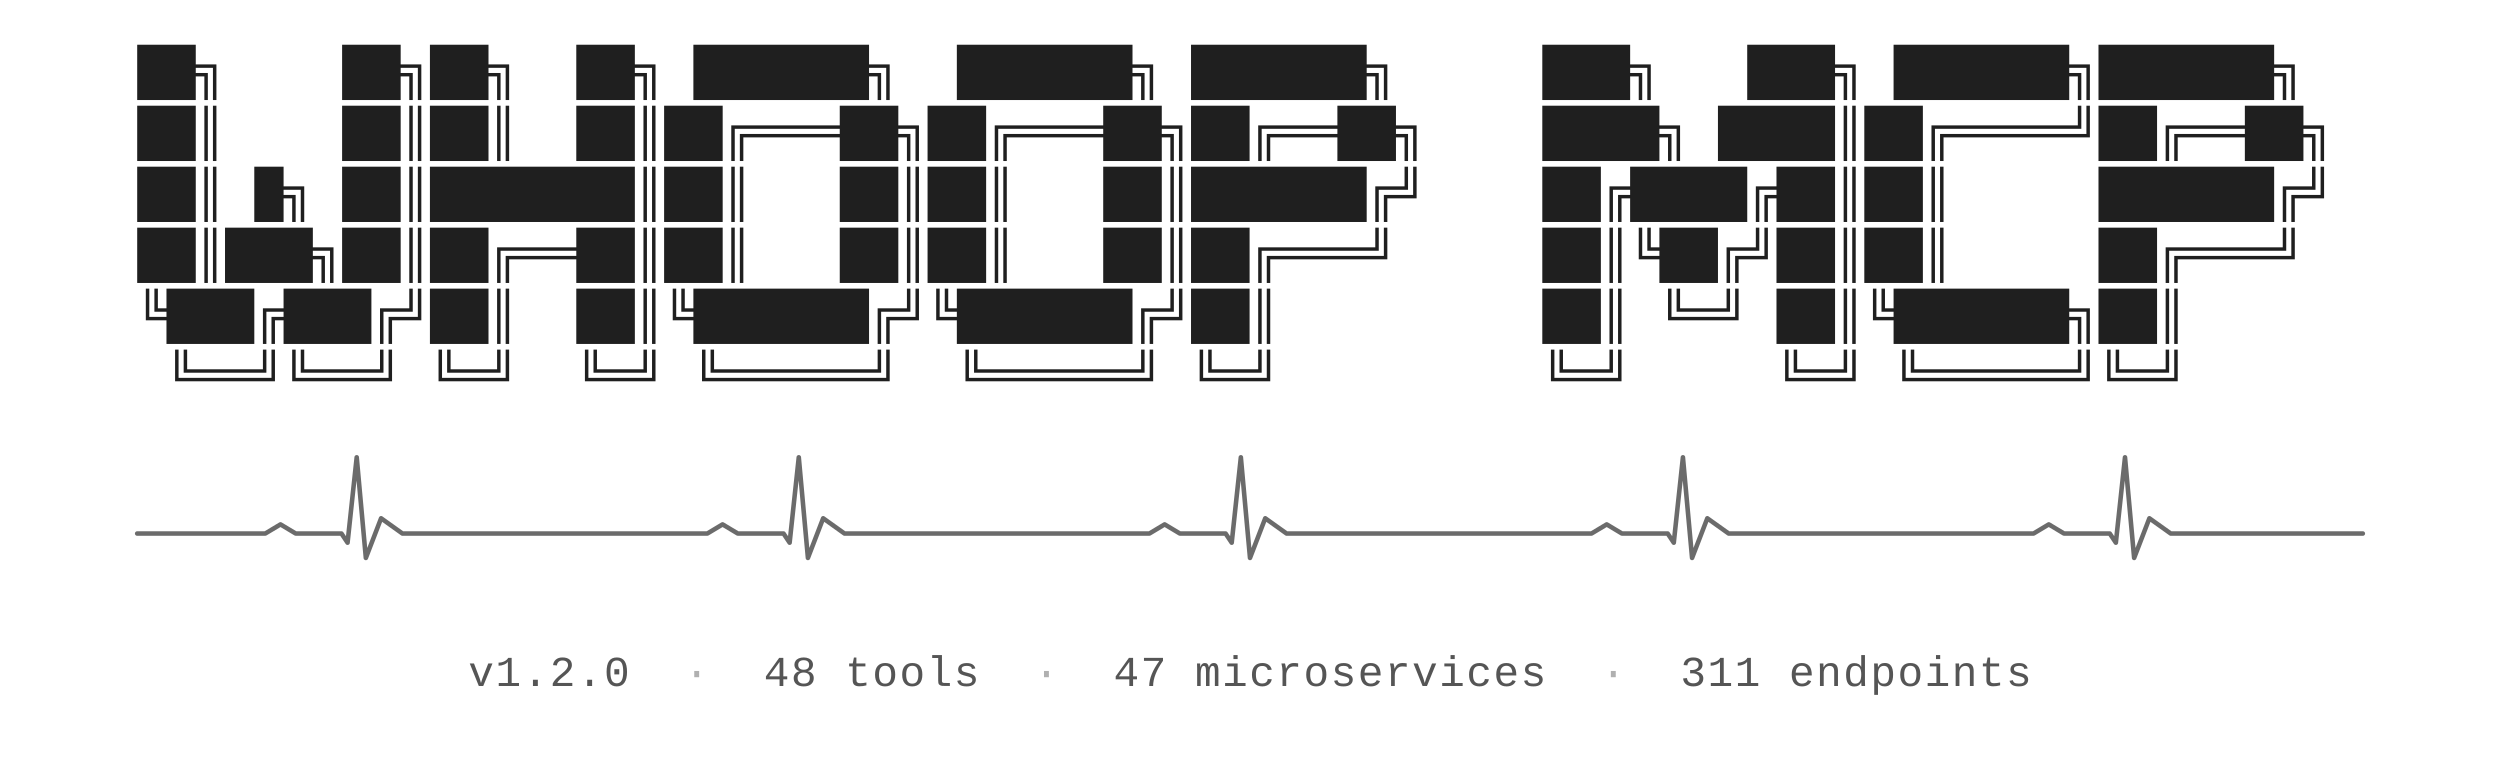
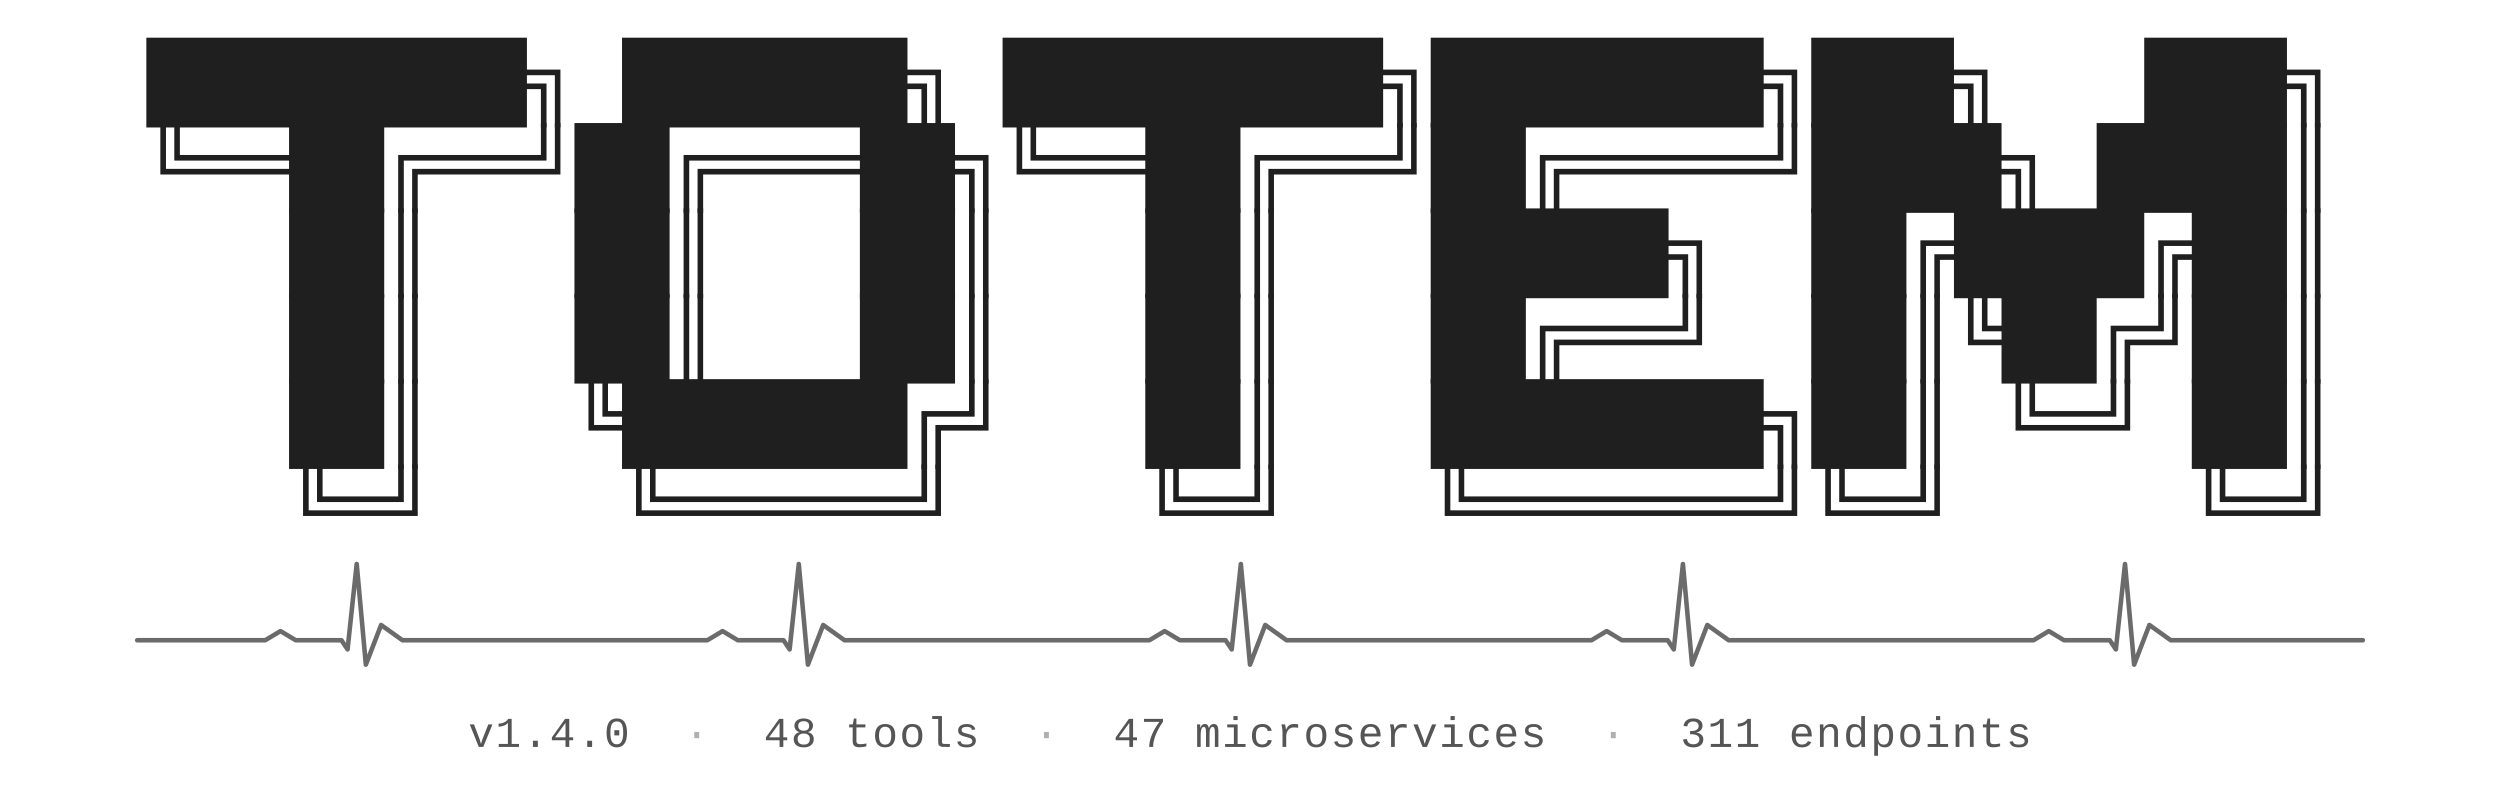
- <svg xmlns="http://www.w3.org/2000/svg" viewBox="0 0 820 250" font-family="ui-monospace, 'Cascadia Code', 'SF Mono', Menlo, Monaco, Consolas, 'Liberation Mono', 'Courier New', monospace" text-rendering="geometricPrecision">
+ <svg xmlns="http://www.w3.org/2000/svg" viewBox="0 0 820 260" font-family="ui-monospace, 'Cascadia Code', 'SF Mono', Menlo, Monaco, Consolas, 'Liberation Mono', 'Courier New', monospace" text-rendering="geometricPrecision">
  <style>
-     .block { font-size: 16px; font-weight: 700; fill: #1f1f1f; letter-spacing: 0; }
+     .block { font-size: 26px; font-weight: 700; fill: #1f1f1f; letter-spacing: 0; }
    .pulse { stroke: #6b6b6b; stroke-width: 1.5; stroke-linecap: round; stroke-linejoin: round; fill: none; }
    .stats { font-size: 14px; fill: #555; letter-spacing: 0.5px; }
    .sep   { fill: #b0b0b0; }
    @media (prefers-color-scheme: dark) {
      .block { fill: #e6e6e6; }
      .pulse { stroke: #969696; }
      .stats { fill: #b0b0b0; }
      .sep   { fill: #555; }
    }
  </style>
-   <text class="block" x="45" y="28" xml:space="preserve">██╗    ██╗██╗  ██╗ ██████╗  ██████╗ ██████╗     ███╗   ███╗ ██████╗██████╗</text>
-   <text class="block" x="45" y="48" xml:space="preserve">██║    ██║██║  ██║██╔═══██╗██╔═══██╗██╔══██╗    ████╗ ████║██╔════╝██╔══██╗</text>
-   <text class="block" x="45" y="68" xml:space="preserve">██║ █╗ ██║███████║██║   ██║██║   ██║██████╔╝    ██╔████╔██║██║     ██████╔╝</text>
-   <text class="block" x="45" y="88" xml:space="preserve">██║███╗██║██╔══██║██║   ██║██║   ██║██╔═══╝     ██║╚██╔╝██║██║     ██╔═══╝</text>
-   <text class="block" x="45" y="108" xml:space="preserve">╚███╔███╔╝██║  ██║╚██████╔╝╚██████╔╝██║         ██║ ╚═╝ ██║╚██████╗██║</text>
-   <text class="block" x="45" y="128" xml:space="preserve"> ╚══╝╚══╝ ╚═╝  ╚═╝ ╚═════╝  ╚═════╝ ╚═╝         ╚═╝     ╚═╝ ╚═════╝╚═╝</text>
-   <path class="pulse" d="     M 45 175     L 87 175 L 92 172 L 97 175 L 112 175 L 114 178 L 117 150 L 120 183 L 125 170 L 132 175     L 232 175 L 237 172 L 242 175 L 257 175 L 259 178 L 262 150 L 265 183 L 270 170 L 277 175     L 377 175 L 382 172 L 387 175 L 402 175 L 404 178 L 407 150 L 410 183 L 415 170 L 422 175     L 522 175 L 527 172 L 532 175 L 547 175 L 549 178 L 552 150 L 555 183 L 560 170 L 567 175     L 667 175 L 672 172 L 677 175 L 692 175 L 694 178 L 697 150 L 700 183 L 705 170 L 712 175     L 775 175   " />
-   <text class="stats" x="410" y="225" text-anchor="middle" xml:space="preserve">v1.2.0<tspan class="sep">  ·  </tspan>48 tools<tspan class="sep">  ·  </tspan>47 microservices<tspan class="sep">  ·  </tspan>311 endpoints</text>
+   <text class="block" x="48" y="34" xml:space="preserve">████████╗ ██████╗ ████████╗███████╗███╗   ███╗</text>
+   <text class="block" x="48" y="62" xml:space="preserve">╚══██╔══╝██╔═══██╗╚══██╔══╝██╔════╝████╗ ████║</text>
+   <text class="block" x="48" y="90" xml:space="preserve">   ██║   ██║   ██║   ██║   █████╗  ██╔████╔██║</text>
+   <text class="block" x="48" y="118" xml:space="preserve">   ██║   ██║   ██║   ██║   ██╔══╝  ██║╚██╔╝██║</text>
+   <text class="block" x="48" y="146" xml:space="preserve">   ██║   ╚██████╔╝   ██║   ███████╗██║ ╚═╝ ██║</text>
+   <text class="block" x="48" y="174" xml:space="preserve">   ╚═╝    ╚═════╝    ╚═╝   ╚══════╝╚═╝     ╚═╝</text>
+   <path class="pulse" d="     M 45 210     L 87 210 L 92 207 L 97 210 L 112 210 L 114 213 L 117 185 L 120 218 L 125 205 L 132 210     L 232 210 L 237 207 L 242 210 L 257 210 L 259 213 L 262 185 L 265 218 L 270 205 L 277 210     L 377 210 L 382 207 L 387 210 L 402 210 L 404 213 L 407 185 L 410 218 L 415 205 L 422 210     L 522 210 L 527 207 L 532 210 L 547 210 L 549 213 L 552 185 L 555 218 L 560 205 L 567 210     L 667 210 L 672 207 L 677 210 L 692 210 L 694 213 L 697 185 L 700 218 L 705 205 L 712 210     L 775 210   " />
+   <text class="stats" x="410" y="245" text-anchor="middle" xml:space="preserve">v1.4.0<tspan class="sep">  ·  </tspan>48 tools<tspan class="sep">  ·  </tspan>47 microservices<tspan class="sep">  ·  </tspan>311 endpoints</text>
</svg>
